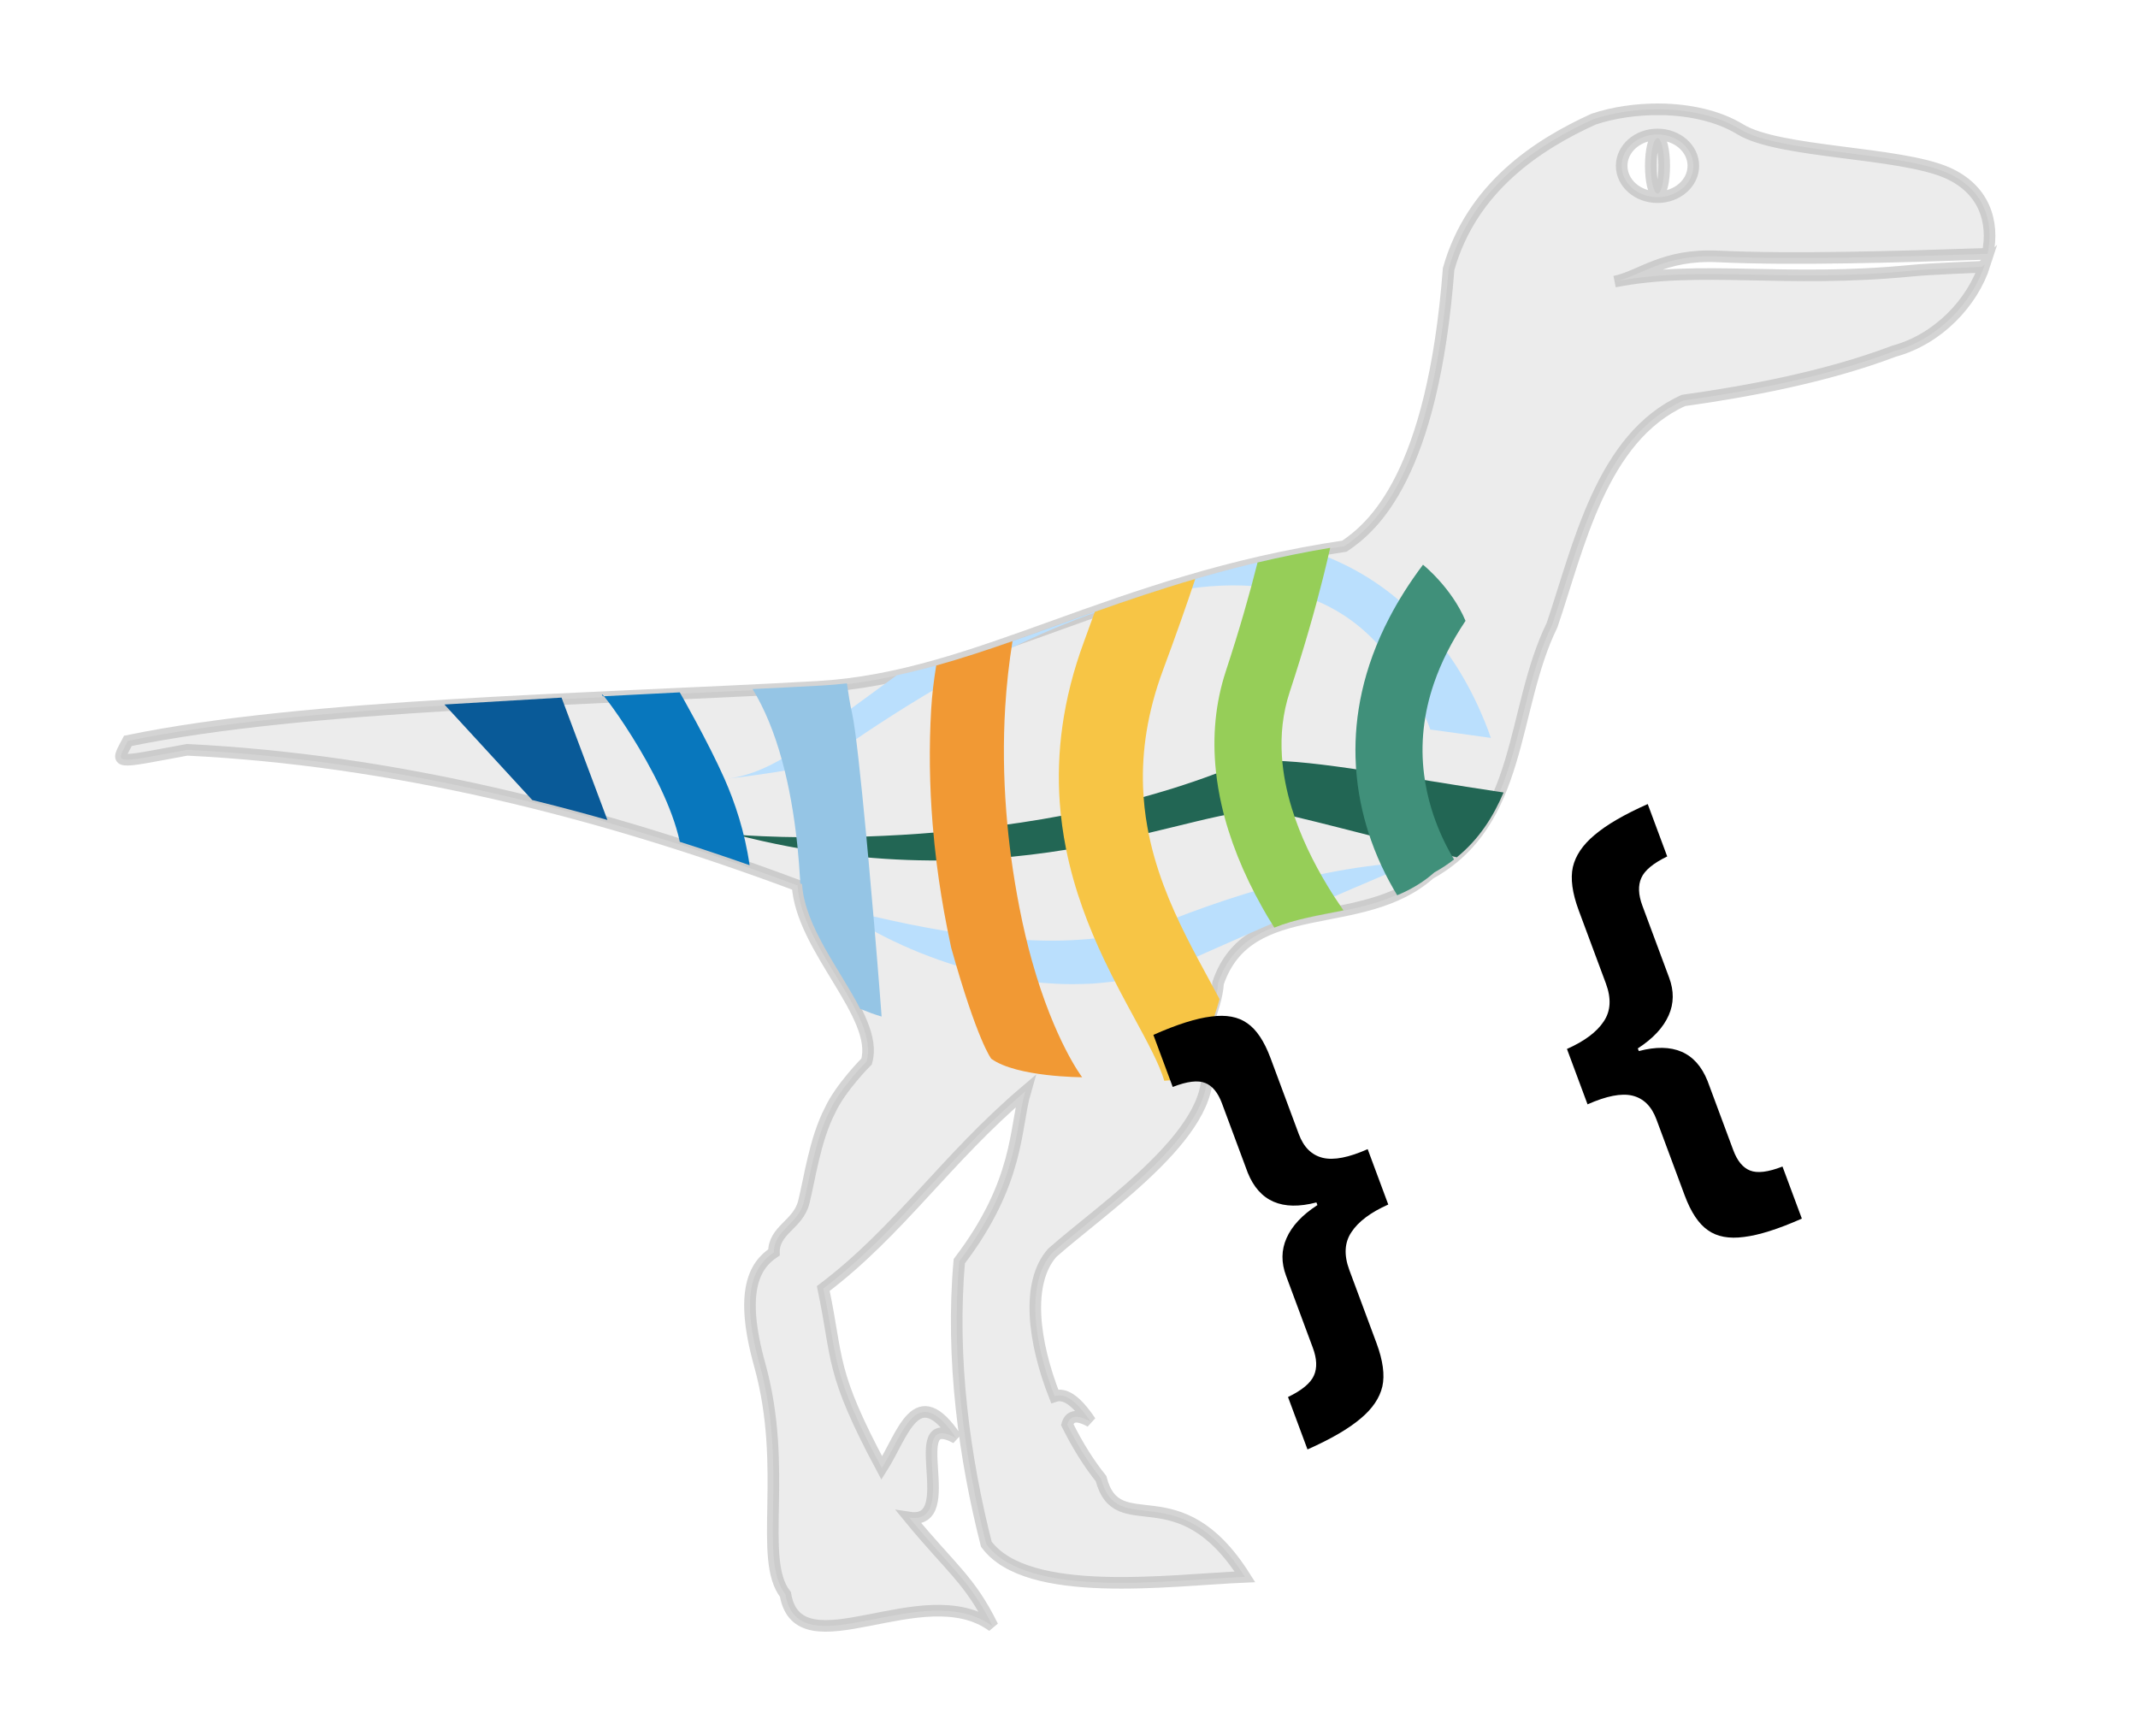
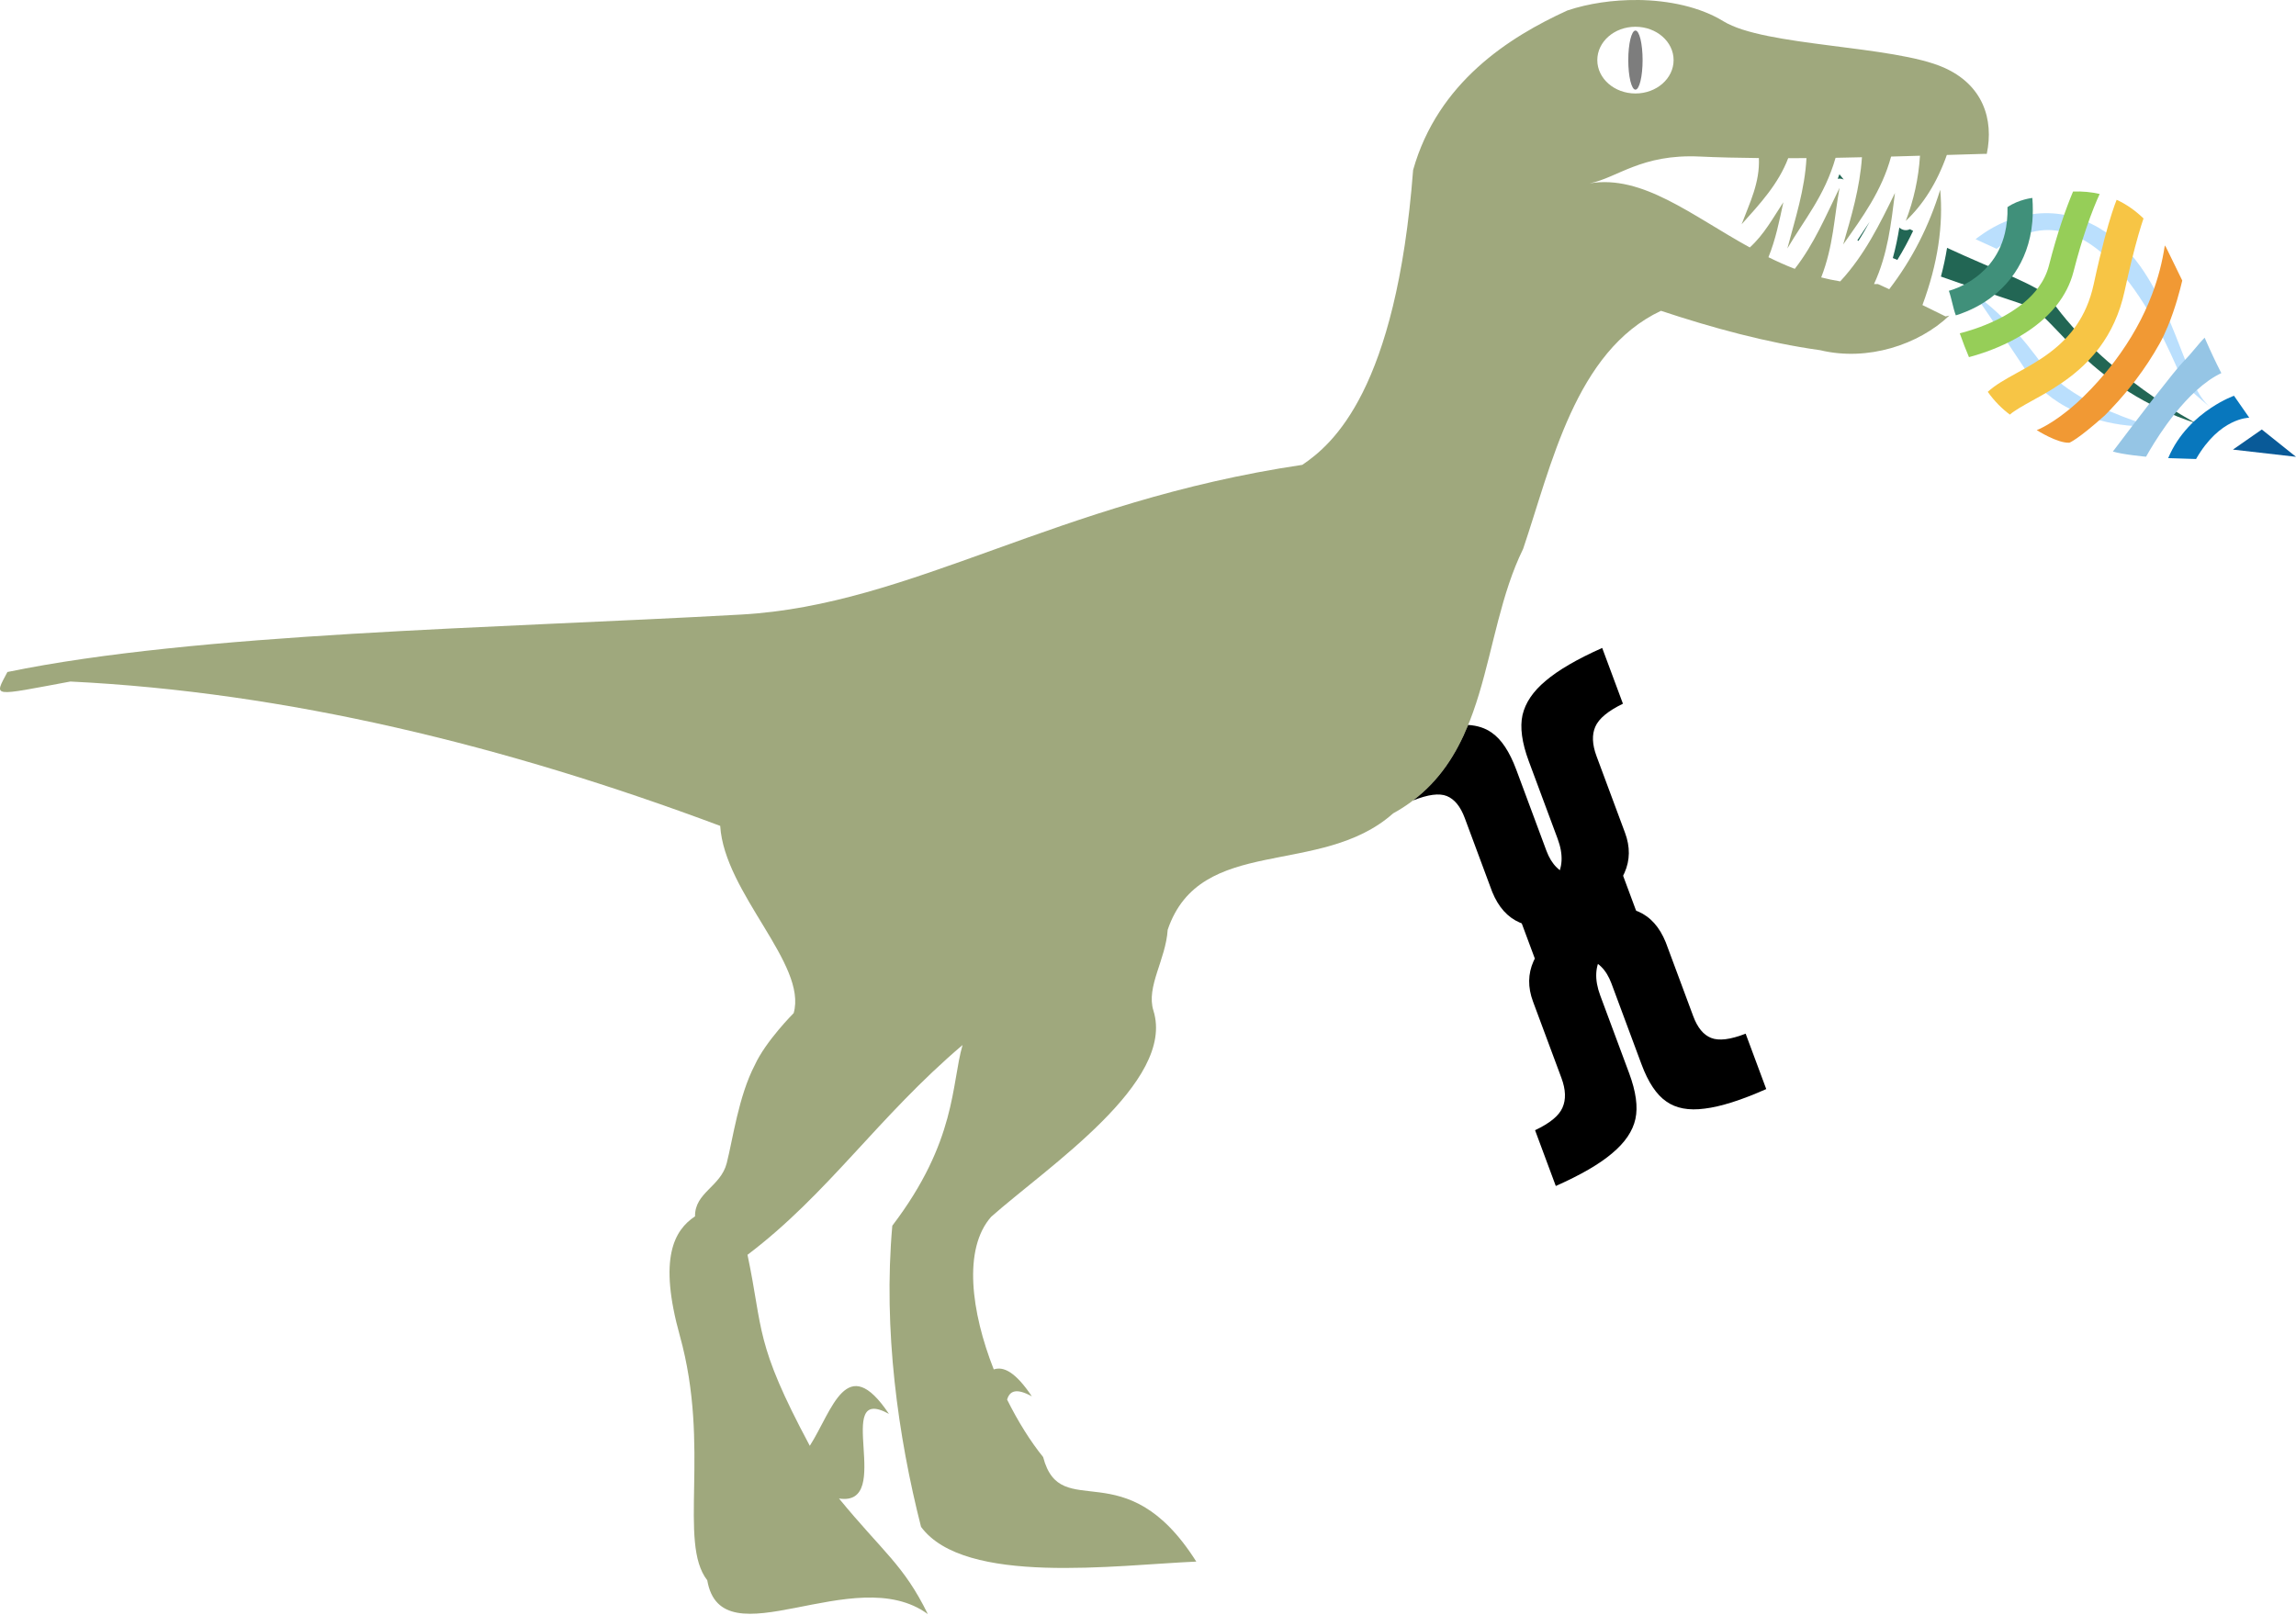
- <svg xmlns="http://www.w3.org/2000/svg" width="97.557mm" height="79.198mm" viewBox="0 0 97.557 79.198" version="1.1" id="svg5" xml:space="preserve">
+ <svg xmlns="http://www.w3.org/2000/svg" xmlns:ns2="http://www.openswatchbook.org/uri/2009/osb" xmlns:xlink="http://www.w3.org/1999/xlink" width="98.432mm" height="69.219mm" viewBox="0 0 98.432 69.219" version="1.1" id="svg5" xml:space="preserve">
  <defs id="defs2">
- 	
- 	
- 	
- 	
- 	
- 	
- 	
- 	
- 	
- 	
- 	
- 
- 	
- 	
- 	
- 	
- 	
- 	
- 	
- 	
- 	
- 	
- 	
- </defs>
-   <g id="layer1" transform="translate(-1198.297,-281.6385)">
-     <path style="fill:#ececec;fill-opacity:1;stroke:#b3b3b3;stroke-width:0.529;stroke-miterlimit:4;stroke-dasharray:none;stroke-opacity:0.569" d="m 1274.021,286.627 c -1.049,-0.01 -2.105,0.147 -3.01,0.448 -2.503,1.142 -5.551,3.082 -6.614,6.84 -0.726,9.451 -3.451,11.766 -4.751,12.646 -10.587,1.57 -16.707,6.008 -24.044,6.419 -10.622,0.594 -23.331,0.788 -31.469,2.465 -0.577,1.102 -0.718,1.042 2.698,0.409 9.283,0.454 18.655,2.746 27.86,6.19 0.177,2.88 3.75,5.935 3.149,8.03 0,0 -1.195,1.196 -1.667,2.229 -0.695,1.331 -0.942,3.188 -1.202,4.203 -0.26,1.015 -1.374,1.259 -1.359,2.281 -0.89,0.593 -1.581,1.781 -0.651,5.123 1.333,4.79 -0.09,8.866 1.175,10.484 0.608,3.535 6.309,-0.864 9.456,1.451 -1.039,-2.118 -1.911,-2.646 -3.808,-4.958 2.405,0.375 -0.31,-4.977 2.142,-3.629 -1.82,-2.719 -2.426,-0.146 -3.392,1.369 -2.386,-4.462 -1.98,-4.92 -2.671,-8.191 3.462,-2.619 5.598,-5.919 9.219,-8.997 -0.483,1.663 -0.249,4.119 -3.012,7.749 -0.397,4.472 0.247,9.045 1.233,12.914 1.871,2.535 8.373,1.635 11.8,1.49 -3.048,-4.827 -5.807,-1.592 -6.566,-4.483 -0.546,-0.675 -1.08,-1.529 -1.543,-2.464 0.109,-0.375 0.392,-0.507 1.06,-0.14 -0.69,-1.031 -1.205,-1.299 -1.632,-1.154 -0.971,-2.471 -1.325,-5.169 -0.111,-6.545 2.403,-2.132 7.916,-5.778 6.957,-8.84 -0.322,-1.028 0.528,-2.178 0.611,-3.469 1.396,-4.103 6.555,-2.223 9.666,-4.992 4.264,-2.347 3.69,-7.508 5.572,-11.339 1.223,-3.599 2.248,-8.562 5.997,-10.254 2.858,-0.399 6.492,-1.064 9.606,-2.248 2.018,-0.547 3.59,-2.227 4.144,-3.961 -0.069,0.065 -0.125,0.111 -0.125,0.111 0,0 -2.391,0.094 -3.208,0.175 -5.803,0.573 -9.677,-0.27 -13.56,0.5 1.185,-0.235 2.21,-1.268 4.717,-1.149 3.433,0.163 8.279,0.015 12.218,-0.117 0.033,0 0.06,1.9e-4 0.086,0.003 0.313,-1.498 -0.174,-2.962 -1.833,-3.699 -2.17,-0.964 -7.688,-0.901 -9.455,-1.988 -0.994,-0.611 -2.333,-0.9 -3.682,-0.914 z m -0.092,1.147 a 1.635,1.431 0 0 1 1.635,1.431 1.635,1.431 0 0 1 -1.635,1.431 1.635,1.431 0 0 1 -1.635,-1.431 1.635,1.431 0 0 1 1.635,-1.431 z m 0,0.164 a 0.307,1.267 0 0 0 -0.307,1.267 0.307,1.267 0 0 0 0.307,1.267 0.307,1.267 0 0 0 0.307,-1.267 0.307,1.267 0 0 0 -0.307,-1.267 z" id="path4726" />
-     <g id="g4776" transform="matrix(0.8740063,0,0,0.8740063,204.5697,-41.44952)">
-       <path id="path9146" transform="matrix(0.2645833,0,0,0.2645833,69.40653,-280.9953)" d="m 4293.688,2567.938 c -34.388,6.347 -57.675,19.341 -81.805,24.484 -2.856,2.068 -5.688,4.142 -8.482,6.191 -7.74,5.675 -15.258,13.051 -25.215,14.277 3.29,-0.405 16.046,-1.992 19.084,-3.398 3.038,-1.418 76.466,-58.316 109.152,-23.582 2.366,2.514 4.469,5.287 6.295,8.225 0.909,1.472 1.75,2.982 2.514,4.519 0.379,0.771 0.737,1.542 1.07,2.316 0.163,0.385 0.325,0.773 0.473,1.15 l 0.213,0.56 0.094,0.266 c 0,0.076 0.064,0.194 0.057,0.188 l 11.965,1.656 c -0.087,-0.227 -2.742,-8.446 -8.152,-16.16 -2.37,-3.329 -5.05,-6.438 -8.041,-9.242 -5.721,-5.393 -12.261,-9.142 -19.221,-11.451 z" style="fill:#badffd;stroke-width:0.331" />
-       <path d="m 1180.63,417.035 c 0.533,0.403 1.103,0.752 1.683,1.08 0.581,0.329 1.179,0.626 1.788,0.904 1.22,0.55 2.491,0.999 3.8,1.345 1.31,0.339 2.66,0.575 4.038,0.65 0.688,0.048 1.384,0.035 2.08,0.003 0.697,-0.054 1.396,-0.125 2.088,-0.274 0.348,-0.062 0.69,-0.16 1.034,-0.247 l 0.129,-0.035 0.127,-0.041 0.255,-0.083 0.254,-0.084 c 0.084,-0.028 0.17,-0.054 0.253,-0.089 l 0.497,-0.201 c 0.081,-0.033 0.171,-0.068 0.244,-0.1 l 0.222,-0.098 0.886,-0.395 3.554,-1.568 c 1.188,-0.521 2.38,-1.036 3.579,-1.551 l 0.449,-0.195 c 0.15,-0.064 0.301,-0.125 0.451,-0.191 l 0.903,-0.387 1.825,-0.772 c -0.669,-0.002 -1.332,0.059 -1.993,0.134 -0.66,0.079 -1.317,0.179 -1.971,0.298 -1.306,0.239 -2.596,0.553 -3.871,0.913 -1.277,0.357 -2.531,0.782 -3.774,1.238 l -0.927,0.354 -0.232,0.09 c -0.078,0.031 -0.142,0.051 -0.214,0.078 l -0.418,0.152 c -0.138,0.052 -0.284,0.088 -0.426,0.134 l -0.213,0.065 -0.106,0.033 -0.109,0.026 c -0.291,0.07 -0.578,0.152 -0.875,0.203 -0.148,0.029 -0.294,0.062 -0.443,0.088 l -0.449,0.067 -0.224,0.035 -0.227,0.024 -0.454,0.051 c -0.609,0.048 -1.222,0.087 -1.841,0.084 -1.238,0.011 -2.491,-0.084 -3.751,-0.23 -1.26,-0.151 -2.523,-0.368 -3.792,-0.623 -1.27,-0.259 -2.54,-0.557 -3.829,-0.884 z" id="path9148" style="fill:#badffd;stroke-width:0.088" />
-       <path id="path9150" transform="matrix(0.2645833,0,0,0.2645833,69.40653,-280.9953)" d="m 4284.537,2609.309 c -2.312,0.056 -4.176,0.329 -5.51,0.879 -44.559,18.368 -98.891,13.699 -98.891,13.699 55.948,14.423 92.016,-6.58 105.287,-4.582 4.844,0.73 19.645,4.821 36.959,9.047 4.339,-3.523 7.163,-7.931 9.227,-12.793 -19.823,-2.938 -37.404,-6.486 -47.072,-6.25 z" style="fill:#226654;stroke-width:0.331" />
-       <path id="path9152" transform="matrix(0.2645833,0,0,0.2645833,69.40653,-280.9953)" d="m 4315.711,2570.619 c -2.674,3.551 -4.864,7.043 -6.639,10.457 -5.26,10.086 -6.889,19.458 -6.674,27.545 0.136,5.045 0.993,9.59 2.139,13.498 0.106,0.351 0.212,0.704 0.318,1.047 0.777,2.475 1.692,4.775 2.67,6.879 0.983,2.123 2.044,4.049 3.096,5.793 2.614,-1.091 5.101,-2.519 7.34,-4.512 1.414,-0.778 2.691,-1.636 3.873,-2.549 -0.228,-0.384 -0.455,-0.759 -0.69,-1.18 -1.387,-2.485 -2.765,-5.486 -3.793,-8.902 -0.67,-2.219 -1.145,-4.442 -1.426,-6.666 -0.764,-6.018 -0.108,-12.047 1.961,-18.057 1.413,-4.109 3.484,-8.204 6.215,-12.281 -2.767,-6.589 -8.391,-11.072 -8.391,-11.072 z" style="fill:#40907a;stroke-width:0.331" />
-       <path id="path9154" transform="matrix(0.2645833,0,0,0.2645833,69.40653,-280.9953)" d="m 4297.395,2567.285 c -5,0.832 -9.763,1.811 -14.332,2.891 -1.526,6.066 -3.546,13.201 -6.256,21.439 -2.045,6.215 -2.693,12.847 -1.959,19.752 0.238,2.231 0.616,4.492 1.141,6.775 1.504,6.56 4.188,13.317 8.035,20.152 0.302,0.544 0.621,1.091 0.94,1.637 0.465,0.79 0.937,1.545 1.41,2.301 4.068,-1.68 8.819,-2.446 13.639,-3.412 -1.059,-1.531 -2.126,-3.144 -3.168,-4.871 -2.764,-4.575 -5.34,-9.781 -7.027,-15.293 -1.022,-3.327 -1.72,-6.764 -1.947,-10.24 -0.272,-4.207 0.147,-8.463 1.529,-12.658 2.826,-8.593 4.96,-16.095 6.564,-22.471 0.54,-2.143 1.004,-4.114 1.432,-6.002 z" style="fill:#96ce58;stroke-width:0.331" />
-       <path id="path9156" transform="matrix(0.2645833,0,0,0.2645833,69.40653,-280.9953)" d="m 4270.773,2573.428 c -7.015,2.05 -13.564,4.274 -19.818,6.488 -0.671,1.864 -1.34,3.726 -2.096,5.764 -4.329,11.675 -5.505,22.28 -4.826,31.836 0.227,3.138 0.646,6.163 1.225,9.072 1.632,8.243 4.501,15.581 7.564,22.027 1.977,4.164 4.033,7.953 5.893,11.377 2.567,4.733 5.018,9.253 5.947,12.459 3.096,-0.236 6.17,-0.742 9.32,-1.57 -0.018,-1 -0.155,-1.991 -0.461,-2.967 -1.1,-3.514 0.949,-7.365 2.039,-11.58 -0.73,-1.383 -1.493,-2.792 -2.281,-4.244 -1.383,-2.548 -2.82,-5.197 -4.213,-7.969 -3.285,-6.53 -6.312,-13.725 -7.75,-21.801 -0.452,-2.525 -0.743,-5.139 -0.844,-7.846 v 0 c -0.249,-7.018 0.816,-14.654 3.924,-23.031 2.569,-6.923 4.662,-12.882 6.377,-18.014 z" style="fill:#f7c545;stroke-width:0.331" />
-       <path id="path9158" transform="matrix(0.2645833,0,0,0.2645833,69.40653,-280.9953)" d="m 4234.709,2585.701 c -5.101,1.78 -10.091,3.43 -15.051,4.803 -0.472,2.899 -0.831,5.823 -0.998,8.676 -0.429,7.386 -0.333,14.934 0.287,22.588 0.211,2.633 0.484,5.279 0.82,7.934 0.525,4.154 1.202,8.331 2.029,12.523 0.274,1.39 0.544,2.705 0.812,3.951 5.192,18.543 7.914,21.926 7.914,21.926 4.998,3.639 17.93,3.646 17.93,3.646 0,0 -5.457,-7.115 -9.896,-22.939 -0.882,-3.15 -1.721,-6.647 -2.473,-10.5 -0.636,-3.267 -1.177,-6.519 -1.617,-9.756 -0.416,-3.088 -0.746,-6.155 -0.984,-9.207 -0.544,-6.986 -0.617,-13.866 -0.213,-20.586 0.265,-4.423 0.758,-8.776 1.44,-13.059 z" style="fill:#f19934;stroke-width:0.331" />
-       <path id="path9160" transform="matrix(0.2645833,0,0,0.2645833,69.40653,-280.9953)" d="m 4202.033,2594.031 c -1.624,0.182 -3.255,0.332 -4.904,0.424 -4.474,0.25 -9.089,0.474 -13.707,0.699 2.366,3.86 4.328,8.624 5.846,14.207 1.348,4.941 2.348,10.51 2.988,16.635 0,0.119 0.037,0.238 0.037,0.359 0.212,2.105 0.384,4.277 0.514,6.51 0.013,0.223 0.02,0.437 0.031,0.658 0.116,0.043 0.233,0.084 0.35,0.127 0.515,8.359 7.628,17.056 11.475,24.613 1.554,0.632 3.034,1.183 4.221,1.51 0,0 -0.611,-8.19 -1.482,-18.367 -0.336,-3.925 -0.709,-8.167 -1.094,-12.398 -0.159,-1.719 -0.317,-3.433 -0.473,-5.129 -1.038,-10.98 -2.096,-20.949 -2.762,-23.871 0,0 0,-0.012 0,-0.016 -0.449,-1.975 -0.759,-3.976 -1.039,-5.961 z" style="fill:#95c5e5;stroke-width:0.331" />
-       <path id="path9162" transform="matrix(0.2645833,0,0,0.2645833,69.40653,-280.9953)" d="m 4169.052,2595.806 -15.173,0.775 c -2.007,-3.374 12.262,14.951 15.183,28.714 4.597,1.466 9.187,3.007 13.77,4.615 -0.941,-6.591 -2.9,-12.404 -4.953,-17.047 -3.243,-7.332 -8.826,-17.057 -8.826,-17.057 z" style="fill:#0877bd;stroke-width:0.331" />
-       <path id="polygon9164" transform="matrix(0.2645833,0,0,0.2645833,69.40653,-280.9953)" d="m 4145.727,2596.839 -23.111,1.361 17.33,18.851 c 4.948,1.217 9.893,2.529 14.832,3.932 z" style="fill:#095a98;stroke-width:0.331" />
-     </g>
-     <text xml:space="preserve" style="font-style:normal;font-variant:normal;font-weight:bold;font-stretch:normal;font-size:22.385px;line-height:1.25;font-family:'Open Sans';-inkscape-font-specification:'Open Sans Bold';text-align:center;text-decoration:none;text-decoration-line:none;text-decoration-color:#000000;letter-spacing:0px;word-spacing:0px;text-anchor:middle;fill:#000000;fill-opacity:1;stroke:none;stroke-width:0.821;stroke-opacity:0.569" x="1111.202" y="799.709" id="text4589" transform="matrix(0.8861794,-0.3935424,0.3600802,0.968532,0,0)">
-       <tspan id="tspan4587" x="1111.202" y="799.709" style="font-style:normal;font-variant:normal;font-weight:bold;font-stretch:normal;font-family:'Open Sans';-inkscape-font-specification:'Open Sans Bold';fill:#000000;fill-opacity:1;stroke:none;stroke-width:0.821">}</tspan>
+     <pattern xlink:href="#pattern1522" id="pattern2261" patternTransform="matrix(0.2104201,-0.2143014,0.1966476,0.1930861,1202.158,245.9427)" />
+     <linearGradient id="linearGradient2257" ns2:paint="solid">
+       <stop style="stop-color:#445500;stop-opacity:1;" offset="0" id="stop2255" />
+     </linearGradient>
+     <pattern xlink:href="#pattern1522" id="pattern2244" patternTransform="matrix(0.8159366,0,0,0.8159366,-1.16433,2.704699)" />
+     <pattern patternUnits="userSpaceOnUse" width="9.126" height="29.631" patternTransform="matrix(0.2645833,0,0,0.2645833,1216.678,254.9154)" id="pattern1522">
+       <g id="text1517" style="font-size:8.91px;line-height:1.25;font-family:'Courier New';-inkscape-font-specification:'Courier New, Normal';text-decoration:none;text-decoration-line:none;text-decoration-color:#000000;letter-spacing:0px;word-spacing:0px;fill:#800000;fill-opacity:1;stroke:none;stroke-width:0.789;stroke-opacity:0.51" aria-label="}" transform="matrix(3.779528,0,0,3.779528,-4598.466,-963.4597)">
+         <path id="path1519" style="font-style:normal;font-variant:normal;font-weight:bold;font-stretch:normal;font-family:Garamond;-inkscape-font-specification:'Garamond Bold';fill:#800000;stroke:none;stroke-width:0.789" d="m 1216.678,262.755 v -0.2 q 0.431,-0.083 0.64,-0.309 0.209,-0.222 0.209,-0.509 0,-0.287 -0.104,-0.722 -0.104,-0.431 -0.104,-0.753 0,-0.3 0.174,-0.605 0.174,-0.309 0.509,-0.526 0.231,-0.148 0.735,-0.287 -0.539,-0.17 -0.783,-0.335 -0.326,-0.222 -0.487,-0.522 -0.161,-0.3 -0.161,-0.57 0,-0.261 0.104,-0.696 0.109,-0.435 0.109,-0.753 0,-0.313 -0.196,-0.535 -0.196,-0.222 -0.644,-0.313 v -0.2 l 0.152,-0.004 q 0.77,0 1.275,0.526 0.37,0.387 0.37,0.857 0,0.296 -0.135,0.818 -0.1,0.387 -0.1,0.692 0,0.344 0.213,0.587 0.217,0.244 0.639,0.309 v 0.265 q -0.422,0.07 -0.639,0.322 -0.213,0.252 -0.213,0.613 0,0.296 0.096,0.666 0.131,0.518 0.131,0.787 0,0.287 -0.17,0.574 -0.165,0.291 -0.422,0.474 -0.257,0.183 -0.561,0.265 -0.235,0.065 -0.635,0.083 z" />
+       </g>
+     </pattern>
+     <pattern patternUnits="userSpaceOnUse" width="16.4" height="25.151" patternTransform="matrix(0.2645833,0,0,0.2645833,1154.864,304.0257)" id="pattern2250">
+       <rect transform="rotate(-23.29336)" id="rect1526" y="2.705" x="-1.164" height="24.177" width="7.446" style="fill:url(#pattern2244);stroke:none;stroke-width:3.084" />
+     </pattern>
+   </defs>
+   <g id="layer1" transform="translate(-1203.815,-286.6264)">
+     <path style="font-style:normal;font-variant:normal;font-weight:bold;font-stretch:normal;font-size:22.385px;line-height:1.25;font-family:'Open Sans';-inkscape-font-specification:'Open Sans Bold';text-align:center;text-decoration:none;text-decoration-line:none;text-decoration-color:#000000;letter-spacing:0px;word-spacing:0px;text-anchor:middle;fill:#000000;fill-opacity:1;stroke:none;stroke-width:3.104;stroke-opacity:0.569" d="m 258.744,136.352 c -1.921,4.704 -4.598,8.953 -8.928,12.238 2.423,-0.972 4.25,-1.214 5.475,-0.715 1.24,0.506 2.208,1.691 2.902,3.559 l 4.447,11.965 c 2.011,4.95 5.955,6.647 11.832,5.094 l 0.178,0.48 c -2.638,1.7 -4.408,3.588 -5.312,5.668 -0.914,2.053 -0.945,4.228 -0.092,6.521 l 0.162,0.439 4.449,11.965 c 0.704,1.894 0.76,3.5 0.17,4.818 -0.566,1.308 -2.047,2.524 -4.443,3.65 l 3.361,9.043 c 4.076,-1.81 7.128,-3.585 9.154,-5.324 2.061,-1.723 3.309,-3.566 3.744,-5.531 0.435,-1.965 0.097,-4.44 -1.014,-7.428 l -4.686,-12.604 c -0.962,-2.587 -0.854,-4.78 0.326,-6.578 1.204,-1.809 3.332,-3.391 6.383,-4.746 l -3.555,-9.562 c -3.246,1.442 -5.834,1.939 -7.764,1.49 -1.905,-0.459 -3.274,-1.81 -4.107,-4.051 l -0.148,-0.398 -4.73,-12.725 c -1.091,-2.934 -2.418,-4.94 -3.984,-6.016 -1.041,-0.747 -2.318,-1.159 -3.82,-1.254 z" transform="matrix(0.2645833,0,0,0.2645833,1198.297,281.6385)" id="text4589" />
+     <path id="path2246" d="m 1274.021,286.627 c -1.049,-0.01 -2.105,0.146 -3.01,0.448 -2.503,1.142 -5.551,3.082 -6.614,6.84 -0.726,9.451 -3.451,11.766 -4.751,12.646 -10.587,1.57 -16.707,6.008 -24.044,6.419 -10.622,0.594 -23.331,0.787 -31.469,2.464 -0.577,1.102 -0.718,1.042 2.698,0.409 9.283,0.454 18.655,2.746 27.86,6.19 0.177,2.88 3.749,5.935 3.149,8.03 0,0 -1.196,1.196 -1.667,2.229 -0.695,1.331 -0.942,3.187 -1.202,4.203 -0.26,1.015 -1.374,1.259 -1.359,2.282 -0.89,0.593 -1.581,1.781 -0.651,5.123 1.333,4.79 -0.09,8.866 1.175,10.484 0.608,3.535 6.309,-0.864 9.456,1.451 -1.039,-2.118 -1.911,-2.646 -3.808,-4.958 2.405,0.375 -0.31,-4.977 2.141,-3.628 -1.82,-2.719 -2.426,-0.146 -3.393,1.369 -2.386,-4.462 -1.98,-4.92 -2.671,-8.191 3.462,-2.619 5.599,-5.92 9.22,-8.997 -0.483,1.663 -0.249,4.119 -3.012,7.749 -0.397,4.472 0.247,9.045 1.232,12.914 1.871,2.535 8.373,1.635 11.8,1.49 -3.048,-4.827 -5.807,-1.591 -6.566,-4.483 -0.546,-0.675 -1.08,-1.53 -1.544,-2.464 0.109,-0.375 0.393,-0.507 1.06,-0.14 -0.69,-1.031 -1.206,-1.299 -1.633,-1.154 -0.971,-2.471 -1.325,-5.169 -0.111,-6.545 2.403,-2.132 7.916,-5.778 6.957,-8.84 -0.322,-1.028 0.528,-2.178 0.611,-3.469 1.396,-4.103 6.555,-2.223 9.666,-4.992 4.264,-2.347 3.69,-7.508 5.571,-11.339 1.213,-3.57 2.233,-8.483 5.911,-10.212 2.15,0.714 4.534,1.372 6.825,1.689 2.033,0.489 4.219,-0.23 5.538,-1.485 -0.092,0.024 -0.162,0.037 -0.162,0.037 0,0 -0.488,-0.241 -0.992,-0.488 0.661,-1.781 0.899,-3.424 0.762,-4.945 -0.479,1.556 -1.2,2.983 -2.186,4.266 -0.173,-0.08 -0.364,-0.17 -0.483,-0.221 -0.057,0.002 -0.112,-9e-4 -0.169,-5.3e-4 0.589,-1.273 0.733,-2.59 0.898,-3.905 -0.651,1.329 -1.299,2.66 -2.347,3.791 -0.277,-0.046 -0.549,-0.102 -0.815,-0.171 0.529,-1.363 0.551,-2.57 0.787,-3.842 -0.581,1.186 -1.087,2.406 -1.92,3.475 -0.388,-0.149 -0.763,-0.319 -1.129,-0.499 0.307,-0.754 0.468,-1.557 0.639,-2.357 -0.443,0.671 -0.825,1.384 -1.439,1.939 -2.51,-1.385 -4.597,-3.126 -6.862,-2.75 1.185,-0.235 2.21,-1.268 4.717,-1.149 0.779,0.037 1.638,0.056 2.535,0.065 0.048,1.054 -0.397,1.928 -0.74,2.84 0.776,-0.866 1.572,-1.718 1.997,-2.835 0.26,-4.5e-4 0.518,-6.1e-4 0.783,-0.003 -0.07,1.349 -0.484,2.601 -0.819,3.875 0.725,-1.239 1.595,-2.244 2.067,-3.888 0.376,-0.006 0.752,-0.017 1.131,-0.024 -0.088,1.298 -0.447,2.518 -0.804,3.739 0.818,-1.156 1.655,-2.297 2.053,-3.768 0.426,-0.011 0.818,-0.025 1.239,-0.036 -0.061,0.972 -0.268,1.903 -0.609,2.795 0.746,-0.703 1.339,-1.637 1.76,-2.828 0.54,-0.016 1.112,-0.03 1.626,-0.048 0.033,0 0.06,2.9e-4 0.086,0.003 0.313,-1.498 -0.174,-2.962 -1.833,-3.699 -2.17,-0.964 -7.688,-0.901 -9.455,-1.988 -0.994,-0.611 -2.333,-0.9 -3.682,-0.914 z m -0.092,1.147 c 0.903,8e-5 1.635,0.64 1.635,1.43 0,0.79 -0.732,1.431 -1.635,1.431 -0.903,1.1e-4 -1.636,-0.641 -1.636,-1.431 0,-0.79 0.732,-1.431 1.636,-1.43 z" style="fill:#445500;fill-opacity:0.509;stroke:none;stroke-width:0.529;stroke-miterlimit:4;stroke-dasharray:none;stroke-opacity:0.569" />
+     <path style="fill:url(#pattern2261);fill-opacity:1;stroke:none;stroke-width:0.529;stroke-miterlimit:4;stroke-dasharray:none;stroke-opacity:0.569" d="m 1159.823,274.228 c -1.049,-0.01 -2.105,0.146 -3.01,0.448 -2.503,1.142 -5.551,3.082 -6.614,6.84 -0.726,9.451 -3.451,11.766 -4.751,12.646 -10.587,1.57 -16.707,6.008 -24.044,6.419 -10.622,0.594 -23.331,0.788 -31.469,2.464 -0.577,1.102 -0.718,1.042 2.698,0.409 9.283,0.454 18.655,2.746 27.86,6.19 0.177,2.88 3.749,5.935 3.149,8.03 0,0 -1.196,1.196 -1.667,2.229 -0.695,1.331 -0.942,3.187 -1.202,4.203 -0.26,1.015 -1.374,1.259 -1.359,2.282 -0.89,0.593 -1.581,1.781 -0.651,5.123 1.333,4.79 -0.09,8.866 1.175,10.484 0.608,3.535 6.309,-0.864 9.456,1.451 -1.039,-2.118 -1.911,-2.646 -3.808,-4.958 2.405,0.375 -0.31,-4.977 2.141,-3.628 -1.82,-2.719 -2.426,-0.146 -3.393,1.369 -2.386,-4.462 -1.98,-4.92 -2.671,-8.191 3.462,-2.619 5.598,-5.92 9.22,-8.997 -0.483,1.663 -0.249,4.119 -3.012,7.749 -0.397,4.472 0.247,9.045 1.232,12.914 1.871,2.535 8.373,1.635 11.8,1.49 -3.048,-4.827 -5.807,-1.591 -6.566,-4.483 -0.546,-0.675 -1.08,-1.53 -1.544,-2.464 0.109,-0.375 0.393,-0.507 1.06,-0.14 -0.69,-1.031 -1.206,-1.299 -1.633,-1.154 -0.971,-2.471 -1.325,-5.169 -0.111,-6.545 2.403,-2.132 7.916,-5.778 6.957,-8.84 -0.322,-1.028 0.528,-2.178 0.611,-3.469 1.396,-4.103 6.555,-2.223 9.666,-4.992 4.264,-2.347 3.69,-7.508 5.571,-11.339 1.213,-3.57 2.233,-8.483 5.911,-10.212 2.15,0.714 4.534,1.372 6.825,1.689 2.033,0.489 4.219,-0.23 5.538,-1.485 -0.092,0.024 -0.162,0.037 -0.162,0.037 0,0 -0.488,-0.241 -0.992,-0.488 0.661,-1.781 0.899,-3.424 0.762,-4.945 -0.479,1.556 -1.2,2.983 -2.186,4.266 -0.173,-0.08 -0.364,-0.17 -0.483,-0.221 -0.057,0.002 -0.112,-9e-4 -0.169,-5.3e-4 0.589,-1.274 0.733,-2.59 0.898,-3.905 -0.651,1.329 -1.299,2.66 -2.347,3.791 -0.277,-0.046 -0.549,-0.102 -0.815,-0.171 0.529,-1.363 0.551,-2.57 0.787,-3.842 -0.581,1.186 -1.087,2.406 -1.92,3.475 -0.388,-0.149 -0.763,-0.319 -1.129,-0.499 0.307,-0.754 0.468,-1.557 0.639,-2.357 -0.443,0.671 -0.825,1.384 -1.439,1.939 -2.51,-1.385 -4.597,-3.126 -6.862,-2.75 1.185,-0.235 2.21,-1.268 4.717,-1.149 0.779,0.037 1.638,0.056 2.535,0.065 0.048,1.054 -0.397,1.928 -0.74,2.84 0.776,-0.866 1.572,-1.718 1.997,-2.835 0.26,-4.5e-4 0.518,-6.1e-4 0.783,-0.003 -0.07,1.35 -0.484,2.601 -0.819,3.875 0.725,-1.239 1.595,-2.244 2.067,-3.888 0.376,-0.006 0.752,-0.017 1.131,-0.024 -0.088,1.298 -0.447,2.518 -0.804,3.739 0.818,-1.156 1.655,-2.297 2.053,-3.768 0.426,-0.011 0.818,-0.025 1.239,-0.036 -0.062,0.972 -0.268,1.903 -0.609,2.795 0.746,-0.703 1.339,-1.637 1.76,-2.828 0.54,-0.016 1.112,-0.03 1.626,-0.048 0.033,0 0.06,2.9e-4 0.086,0.003 0.313,-1.498 -0.174,-2.962 -1.833,-3.699 -2.17,-0.964 -7.688,-0.901 -9.455,-1.988 -0.994,-0.611 -2.333,-0.9 -3.682,-0.914 z m -0.092,1.147 c 0.903,8e-5 1.635,0.64 1.635,1.43 0,0.79 -0.732,1.431 -1.635,1.431 -0.903,1.1e-4 -1.636,-0.641 -1.636,-1.431 0,-0.79 0.732,-1.431 1.636,-1.43 z" id="path1444" />
+     <path style="fill:#badffd;stroke-width:0.027" id="path1000" d="m 1288.51,296.884 c 0.016,-0.012 0.562,-0.463 1.277,-0.757 0.311,-0.125 0.633,-0.222 0.964,-0.284 1.93,-0.367 3.714,0.65 4.815,2.195 0.845,1.186 1.384,2.618 1.907,3.966 0.284,0.734 0.479,1.575 1.113,2.1 -0.209,-0.173 -1.021,-0.846 -1.169,-1.077 -0.147,-0.232 -2.712,-7.405 -6.504,-6.447 -0.275,0.069 -0.542,0.168 -0.798,0.291 -0.128,0.061 -0.253,0.129 -0.373,0.201 -0.06,0.037 -0.119,0.074 -0.176,0.113 -0.028,0.019 -0.056,0.039 -0.083,0.059 l -0.039,0.029 -0.018,0.014 c 0,0.004 -0.013,0.01 -0.012,0.01 z" />
+     <path style="fill:#badffd;stroke-width:0.027" id="path1002" d="m 1295.966,304.897 c -0.206,0.016 -0.413,0.013 -0.62,0.001 -0.206,-0.011 -0.413,-0.033 -0.618,-0.062 -0.41,-0.06 -0.817,-0.154 -1.217,-0.282 -0.399,-0.13 -0.791,-0.293 -1.163,-0.504 -0.188,-0.102 -0.367,-0.222 -0.544,-0.346 -0.173,-0.13 -0.344,-0.265 -0.5,-0.42 -0.081,-0.074 -0.153,-0.157 -0.229,-0.237 l -0.028,-0.031 -0.026,-0.032 -0.053,-0.064 -0.052,-0.064 c -0.017,-0.021 -0.035,-0.042 -0.051,-0.065 l -0.096,-0.135 c -0.016,-0.022 -0.033,-0.046 -0.047,-0.067 l -0.042,-0.062 -0.166,-0.251 -0.667,-1.002 c -0.224,-0.334 -0.449,-0.668 -0.676,-1.002 l -0.085,-0.126 c -0.028,-0.042 -0.058,-0.083 -0.086,-0.125 l -0.171,-0.252 -0.348,-0.506 c 0.175,0.111 0.338,0.238 0.498,0.367 0.16,0.131 0.315,0.266 0.465,0.407 0.301,0.28 0.586,0.577 0.859,0.884 0.274,0.306 0.531,0.626 0.779,0.953 l 0.183,0.247 0.046,0.062 c 0.015,0.021 0.029,0.037 0.043,0.056 l 0.084,0.109 c 0.027,0.037 0.06,0.07 0.089,0.106 l 0.045,0.053 0.022,0.026 0.024,0.025 c 0.064,0.067 0.126,0.136 0.195,0.199 0.034,0.032 0.067,0.065 0.101,0.097 l 0.106,0.092 0.053,0.046 0.055,0.044 0.11,0.089 c 0.151,0.114 0.305,0.227 0.467,0.329 0.322,0.209 0.665,0.394 1.018,0.565 0.354,0.171 0.721,0.325 1.095,0.47 0.375,0.144 0.756,0.278 1.148,0.408 z" />
+     <path style="fill:#226654;stroke-width:0.103" d="m 318.9,47.092 c -0.094,0.245 -0.18,0.504 -0.277,0.744 a 1.503,1.503 0 0 1 0.984,0.127 c -0.247,-0.286 -0.481,-0.577 -0.707,-0.871 z m 4.893,7.713 c -0.66,1.002 -1.32,2.002 -1.984,2.988 0.059,0.036 0.118,0.072 0.178,0.107 0.631,-1.012 1.238,-2.04 1.807,-3.096 z m 4.818,0.924 c -0.262,1.646 -0.603,3.295 -1.057,4.947 0.237,0.102 0.49,0.203 0.732,0.305 0.941,-1.521 1.785,-3.094 2.555,-4.709 -0.169,-0.091 -0.34,-0.181 -0.508,-0.273 a 1.503,1.503 0 0 1 -1.723,-0.27 z m 7.732,3.293 c -0.246,1.527 -0.578,3.08 -0.996,4.656 6.571,2.347 12.922,4.27 14.607,5.02 3.801,1.691 9.72,13.193 26.742,18.756 0,0 -14.973,-7.84 -23.551,-20.07 -1.467,-2.092 -8.938,-4.703 -16.803,-8.361 z" transform="matrix(0.2645833,0,0,0.2645833,1198.297,281.6385)" id="path1004" />
+     <path style="fill:#40907a;stroke-width:0.027" id="path1006" d="m 1290.944,295.113 c 0.028,0.364 0.025,0.702 0,1.016 -0.081,0.929 -0.382,1.649 -0.754,2.199 -0.232,0.343 -0.492,0.619 -0.744,0.839 -0.023,0.02 -0.046,0.039 -0.068,0.058 -0.163,0.137 -0.328,0.255 -0.488,0.358 -0.512,0.328 -1.004,0.501 -1.226,0.567 -0.122,-0.317 -0.171,-0.689 -0.3,-1.055 0,-0.001 0.279,-0.059 0.693,-0.282 0.205,-0.111 0.433,-0.257 0.655,-0.448 0.144,-0.124 0.275,-0.257 0.393,-0.398 0.318,-0.382 0.539,-0.828 0.661,-1.335 0.084,-0.346 0.121,-0.721 0.112,-1.123 0.482,-0.333 1.069,-0.395 1.069,-0.395 z" />
+     <path style="fill:#96ce58;stroke-width:0.027" id="path1008" d="m 1292.687,294.84 v 0 c 0.406,-0.015 0.787,0.021 1.143,0.105 -0.129,0.279 -0.338,0.77 -0.58,1.489 -0.17,0.503 -0.356,1.118 -0.543,1.848 -0.133,0.52 -0.381,1.007 -0.736,1.452 -0.115,0.144 -0.241,0.283 -0.378,0.418 -0.393,0.387 -0.877,0.736 -1.445,1.039 -0.045,0.024 -0.091,0.048 -0.137,0.072 -0.731,0.372 -1.417,0.582 -1.784,0.679 -0.131,-0.306 -0.262,-0.645 -0.395,-1.022 0.244,-0.06 0.909,-0.242 1.622,-0.595 0.393,-0.194 0.801,-0.441 1.161,-0.747 0.217,-0.185 0.417,-0.392 0.587,-0.622 0.204,-0.279 0.363,-0.592 0.453,-0.943 0.184,-0.719 0.367,-1.331 0.538,-1.843 0.187,-0.563 0.359,-1.004 0.496,-1.329 z" />
+     <path style="fill:#f7c545;stroke-width:0.027" id="path1010" d="m 1294.556,295.193 c 0.422,0.194 0.806,0.465 1.154,0.801 -0.115,0.336 -0.295,0.924 -0.527,1.875 -0.087,0.358 -0.182,0.768 -0.283,1.236 -0.216,0.998 -0.603,1.783 -1.071,2.414 -0.154,0.207 -0.317,0.397 -0.485,0.573 -0.476,0.498 -0.999,0.879 -1.495,1.189 -0.32,0.201 -0.63,0.372 -0.909,0.526 -0.386,0.214 -0.755,0.418 -0.961,0.599 -0.347,-0.261 -0.656,-0.57 -0.946,-0.976 0.324,-0.3 0.76,-0.541 1.249,-0.811 0.208,-0.115 0.424,-0.235 0.643,-0.365 0.515,-0.306 1.042,-0.67 1.498,-1.165 0.143,-0.155 0.278,-0.322 0.405,-0.505 l 2e-4,-1e-4 c 0.327,-0.474 0.59,-1.049 0.745,-1.765 0.174,-0.804 0.33,-1.449 0.466,-1.963 0.245,-0.925 0.423,-1.424 0.518,-1.661 z" />
+     <path style="fill:#f19934;stroke-width:0.027" id="path1012" d="m 1296.679,297.237 v 0 l -0.057,-0.086 c -0.105,0.712 -0.288,1.415 -0.549,2.102 -0.185,0.49 -0.409,0.971 -0.672,1.443 -0.269,0.482 -0.577,0.955 -0.923,1.414 -0.151,0.2 -0.309,0.398 -0.474,0.593 -0.173,0.204 -0.354,0.405 -0.542,0.603 -0.222,0.233 -0.434,0.438 -0.634,0.617 -1.005,0.898 -1.696,1.149 -1.696,1.149 0,0 0.894,0.57 1.4,0.539 0,0 0.337,-0.114 1.514,-1.166 0.073,-0.074 0.15,-0.153 0.231,-0.237 0.242,-0.253 0.473,-0.512 0.693,-0.776 0.14,-0.169 0.276,-0.34 0.407,-0.512 0.381,-0.502 0.72,-1.019 1.016,-1.549 0.135,-0.241 0.256,-0.5 0.364,-0.762 0.315,-0.762 0.518,-1.544 0.614,-1.952 l -2e-4,-2.5e-4 z" />
+     <path style="fill:#95c5e5;stroke-width:0.027" id="path1014" d="m 1298.331,301.109 c 0.246,0.566 0.484,1.07 0.715,1.518 -0.346,0.162 -0.706,0.412 -1.071,0.744 -0.311,0.282 -0.626,0.623 -0.941,1.018 -0.01,0.008 -0.012,0.015 -0.018,0.023 -0.108,0.136 -0.215,0.279 -0.323,0.427 -0.388,0.538 -0.69,1.044 -0.875,1.373 0,0 -0.992,-0.089 -1.422,-0.222 0,0 0.404,-0.539 0.913,-1.204 0.197,-0.257 0.409,-0.533 0.623,-0.809 0.087,-0.112 0.173,-0.223 0.259,-0.334 0.556,-0.713 1.069,-1.356 1.244,-1.528 4e-4,-4.6e-4 8e-4,-9.2e-4 0,-0.001 0.334,-0.33 0.612,-0.723 0.895,-1.006 z" />
+     <path style="fill:#0877bd;stroke-width:0.027" id="path1016" d="m 1296.767,306.272 c 0.442,-1.051 1.215,-1.742 1.84,-2.157 0.548,-0.364 0.982,-0.517 0.982,-0.517 l 0.653,0.939 c -0.019,0.008 -1.264,-6.9e-4 -2.279,1.773 z" />
+     <polygon style="fill:#095a98" id="polygon1018" points="213.74,595.89 201.77,541.7 153.33,629.34 " transform="matrix(-0.01035828,-0.02512894,0.02512894,-0.01035828,1288.021,316.5879)" />
+     <path style="fill:#000000;fill-opacity:0.509;stroke:none;stroke-width:0.529;stroke-miterlimit:4;stroke-dasharray:none;stroke-opacity:0.569" d="m 1273.928,287.937 c -0.169,-2.4e-4 -0.307,0.567 -0.307,1.267 0,0.7 0.137,1.268 0.307,1.267 0.169,2.4e-4 0.307,-0.567 0.307,-1.267 0,-0.7 -0.137,-1.268 -0.307,-1.267 z" id="path4726" />
+     <text transform="matrix(-0.8861794,0.3935424,-0.3600802,-0.968532,0,0)" id="text4593" y="-782.957" x="-1101.19" style="font-style:normal;font-variant:normal;font-weight:bold;font-stretch:normal;font-size:22.385px;line-height:1.25;font-family:'Open Sans';-inkscape-font-specification:'Open Sans Bold';text-align:center;text-decoration:none;text-decoration-line:none;text-decoration-color:#000000;letter-spacing:0px;word-spacing:0px;text-anchor:middle;fill:#000000;fill-opacity:1;stroke:none;stroke-width:0.821;stroke-opacity:0.569" xml:space="preserve">
+       <tspan style="font-style:normal;font-variant:normal;font-weight:bold;font-stretch:normal;font-family:'Open Sans';-inkscape-font-specification:'Open Sans Bold';fill:#000000;fill-opacity:1;stroke:none;stroke-width:0.821" y="-782.957" x="-1101.19" id="tspan4591">}</tspan>
    </text>
-     <text transform="matrix(-0.8861794,0.3935424,-0.3600802,-0.968532,0,0)" id="text4593" y="-786.812" x="-1100.728" style="font-style:normal;font-variant:normal;font-weight:bold;font-stretch:normal;font-size:22.385px;line-height:1.25;font-family:'Open Sans';-inkscape-font-specification:'Open Sans Bold';text-align:center;text-decoration:none;text-decoration-line:none;text-decoration-color:#000000;letter-spacing:0px;word-spacing:0px;text-anchor:middle;fill:#000000;fill-opacity:1;stroke:none;stroke-width:0.821;stroke-opacity:0.569" xml:space="preserve">
-       <tspan style="font-style:normal;font-variant:normal;font-weight:bold;font-stretch:normal;font-family:'Open Sans';-inkscape-font-specification:'Open Sans Bold';fill:#000000;fill-opacity:1;stroke:none;stroke-width:0.821" y="-786.812" x="-1100.728" id="tspan4591">}</tspan>
-     </text>
+     <rect style="stroke:none;fill:url(#pattern2250)" width="4.339" height="6.654" x="1154.864" y="304.026" id="rect2253" />
  </g>
</svg>
